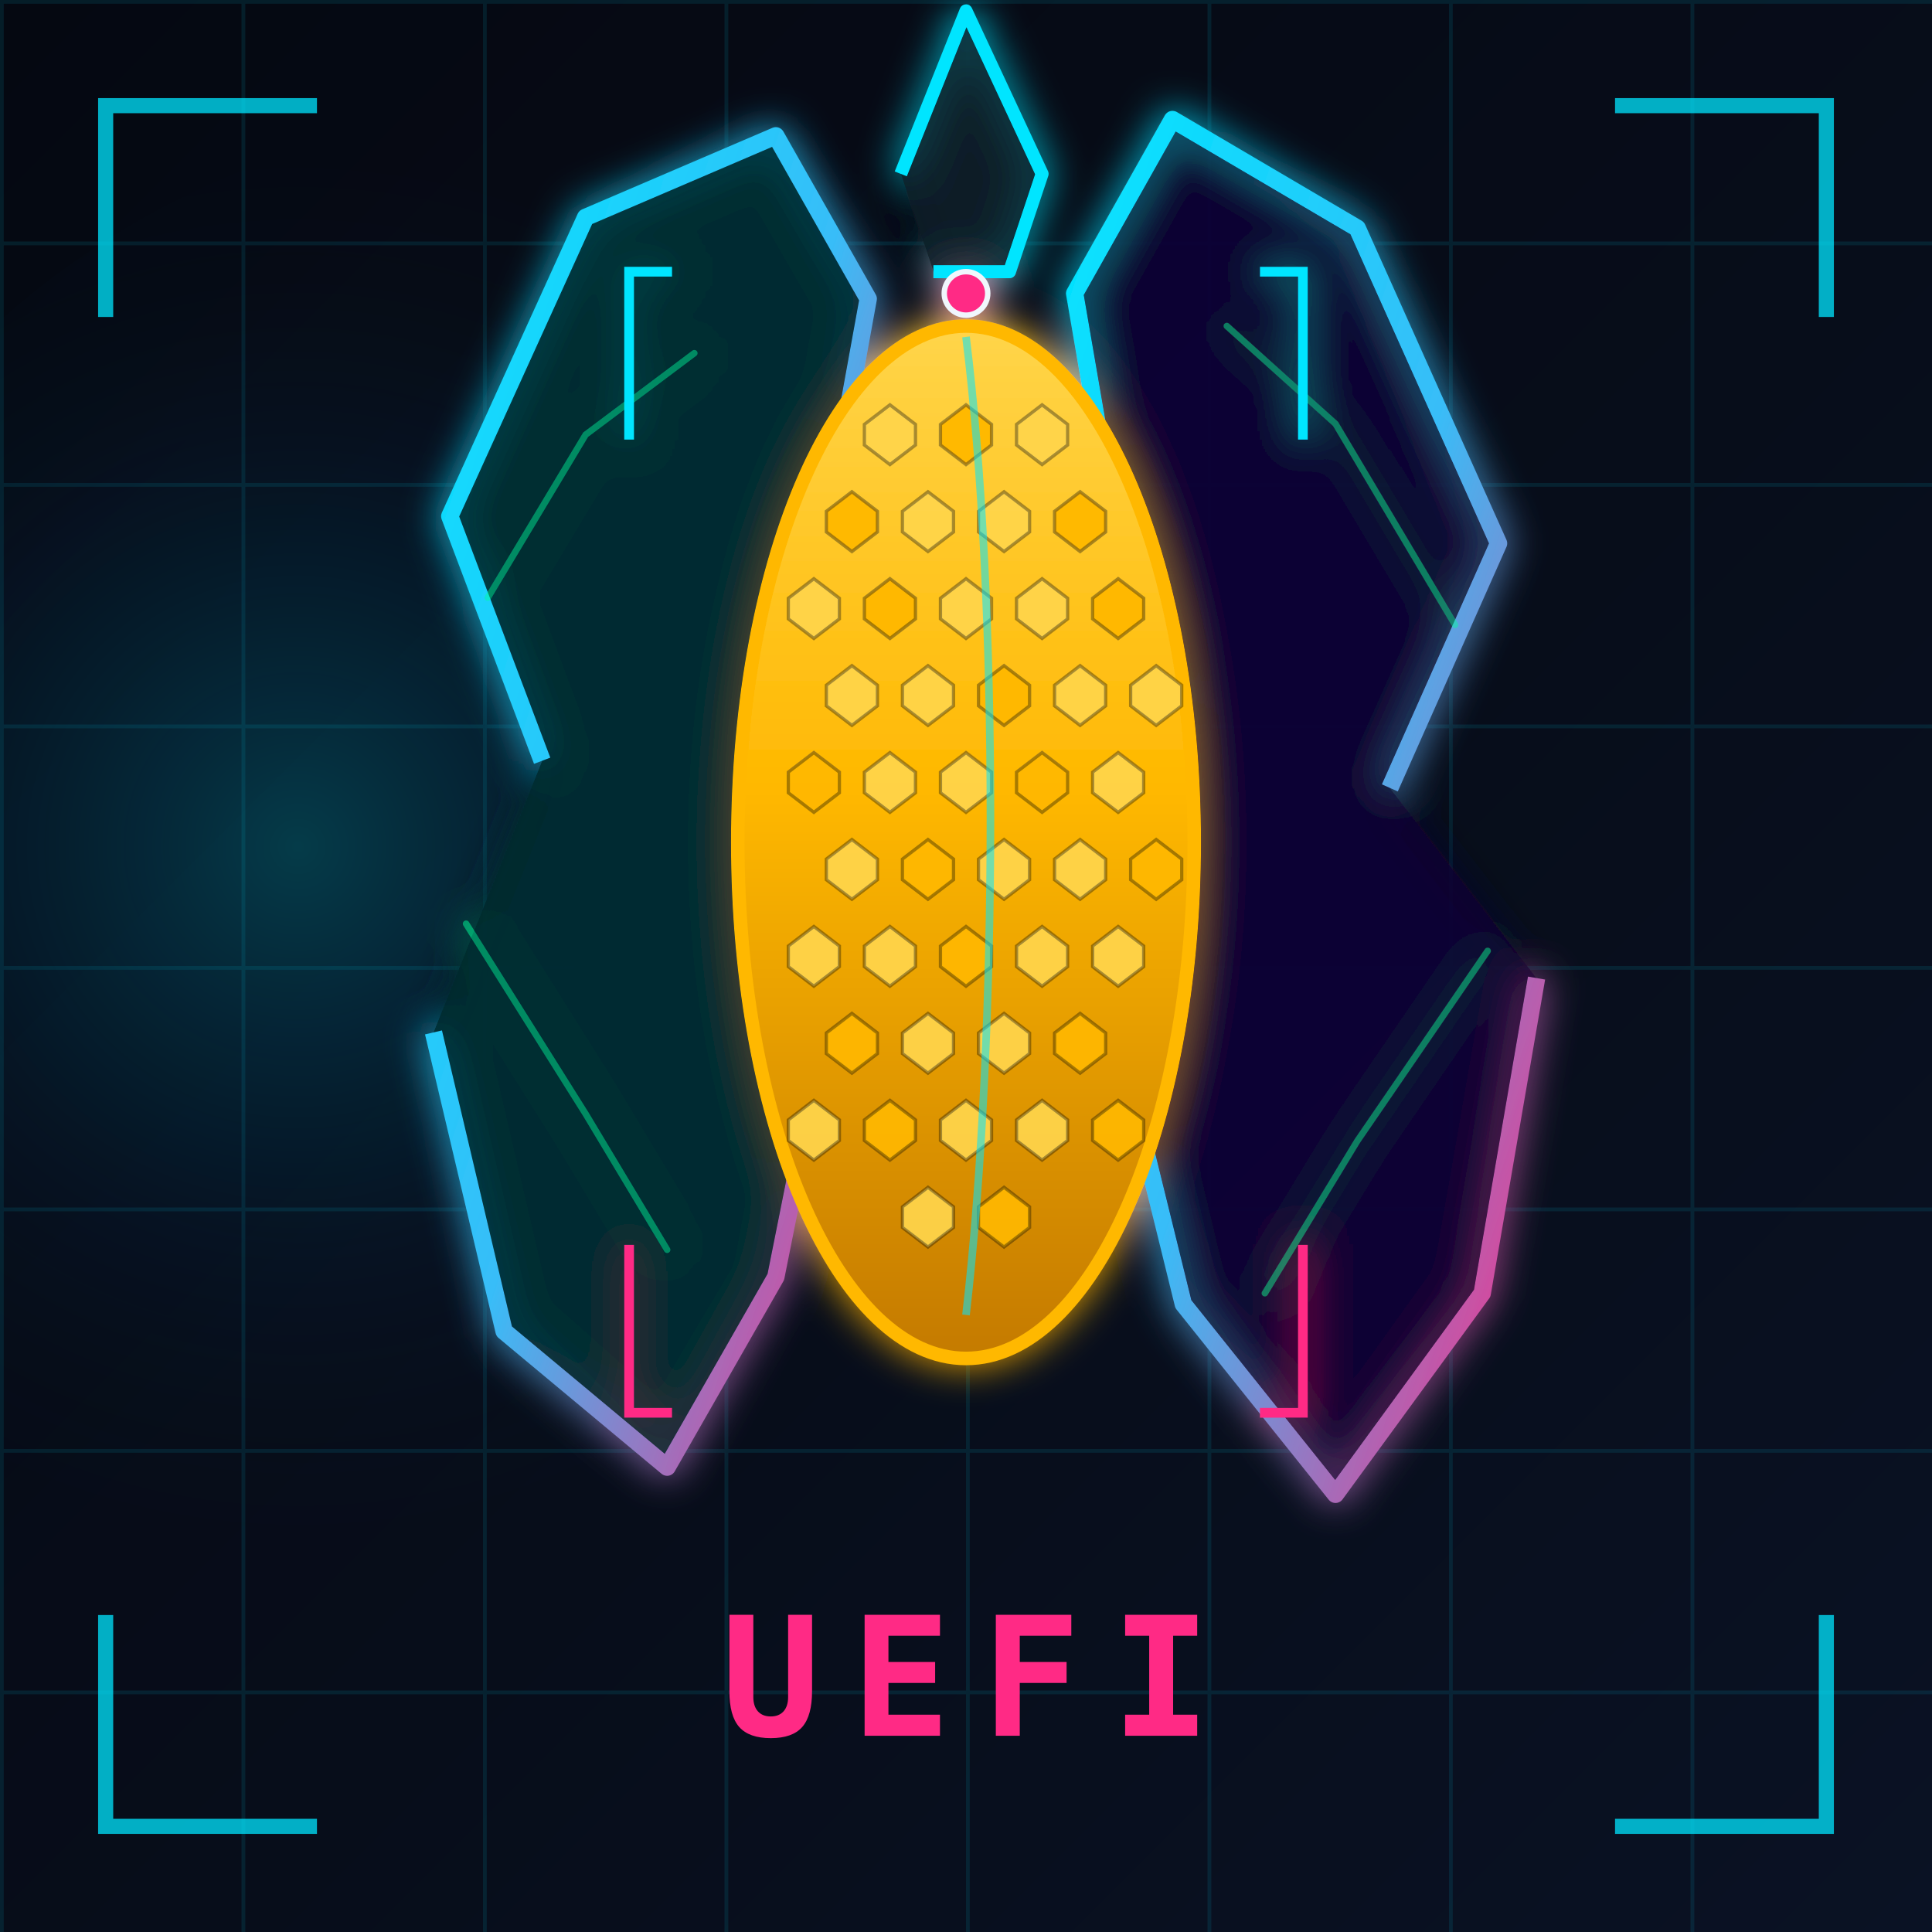
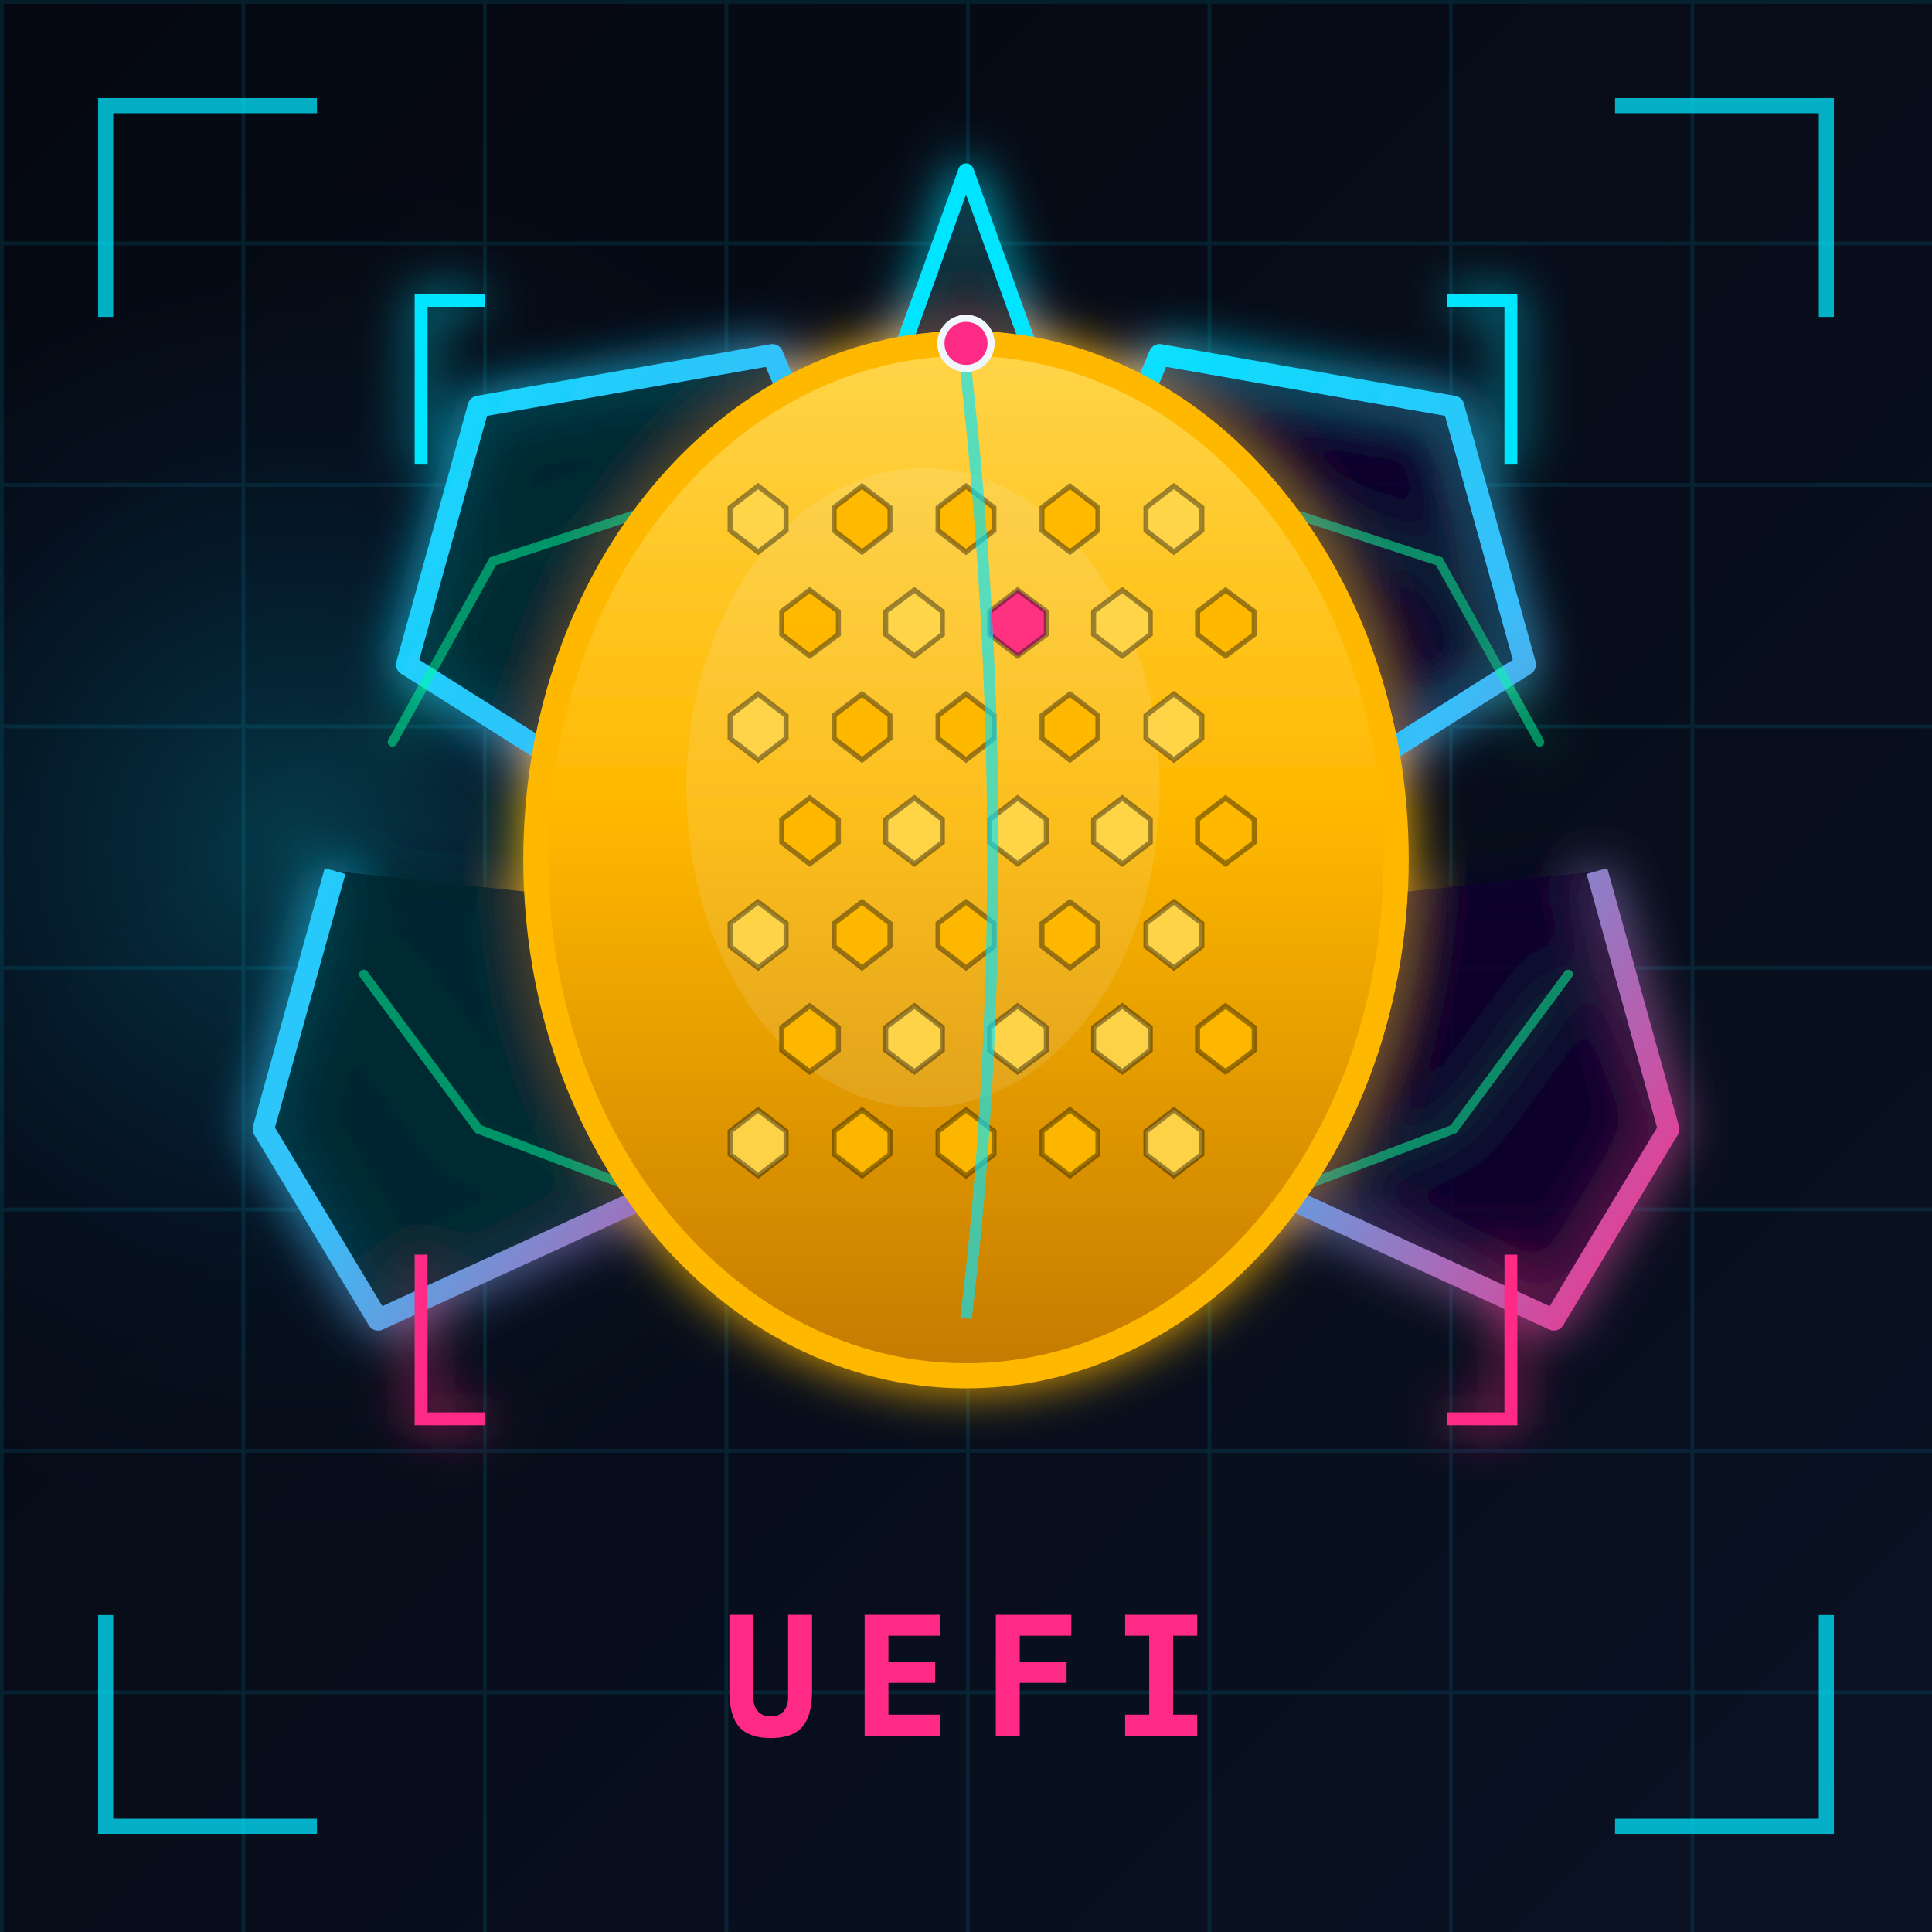
<svg xmlns="http://www.w3.org/2000/svg" width="256" height="256" viewBox="0 0 256 256" role="img">
  <defs>
    <linearGradient id="bgGrad" x1="0" y1="0" x2="1" y2="1">
      <stop offset="0%" stop-color="#050811" />
      <stop offset="55%" stop-color="#070d1a" />
      <stop offset="100%" stop-color="#0a1224" />
    </linearGradient>
    <radialGradient id="glowOrb" cx="35%" cy="45%" r="45%">
      <stop offset="0%" stop-color="#00e5ff" stop-opacity="0.22" />
      <stop offset="55%" stop-color="#0284c7" stop-opacity="0.06" />
      <stop offset="100%" stop-color="#050811" stop-opacity="0" />
    </radialGradient>
    <linearGradient id="kernelGrad" x1="0" y1="0" x2="0" y2="1">
      <stop offset="0%" stop-color="#ffd54a" />
      <stop offset="45%" stop-color="#ffb800" />
      <stop offset="100%" stop-color="#c47a00" />
    </linearGradient>
    <linearGradient id="huskGrad" x1="0" y1="0" x2="1" y2="1">
      <stop offset="0%" stop-color="#00e5ff" />
      <stop offset="50%" stop-color="#38bdf8" />
      <stop offset="100%" stop-color="#ff2a85" />
    </linearGradient>
    <linearGradient id="huskFill" x1="0" y1="0" x2="1" y2="0">
      <stop offset="0%" stop-color="#062a33" stop-opacity="0.85" />
      <stop offset="100%" stop-color="#1a0530" stop-opacity="0.55" />
    </linearGradient>
    <filter id="neonGlow" x="-40%" y="-40%" width="180%" height="180%">
      <feGaussianBlur stdDeviation="3.5" result="b" />
      <feMerge>
        <feMergeNode in="b" />
        <feMergeNode in="SourceGraphic" />
      </feMerge>
    </filter>
    <filter id="wmGlow" x="-30%" y="-40%" width="160%" height="180%">
      <feGaussianBlur stdDeviation="2.2" result="b" />
      <feMerge>
        <feMergeNode in="b" />
        <feMergeNode in="SourceGraphic" />
      </feMerge>
    </filter>
    <filter id="softGlow" x="-50%" y="-50%" width="200%" height="200%">
      <feGaussianBlur stdDeviation="6" result="b" />
      <feMerge>
        <feMergeNode in="b" />
        <feMergeNode in="SourceGraphic" />
      </feMerge>
    </filter>
    <pattern id="cyberGrid" width="32" height="32" patternUnits="userSpaceOnUse">
      <path d="M 32 0 L 0 0 0 32" fill="none" stroke="#00e5ff" stroke-opacity="0.10" stroke-width="1" />
    </pattern>
  </defs>
  <rect width="256" height="256" fill="url(#bgGrad)" />
  <rect width="256" height="256" fill="url(#cyberGrid)" />
  <circle cx="72" cy="123" r="108" fill="url(#glowOrb)" />
  <path d="M 14.0,42.0 L 14.0,14.0 L 42.0,14.0" fill="none" stroke="#00e5ff" stroke-width="2" stroke-opacity="0.75" />
  <path d="M 214.0,14.0 L 242.0,14.0 L 242.0,42.0" fill="none" stroke="#00e5ff" stroke-width="2" stroke-opacity="0.75" />
  <path d="M 14.0,214.0 L 14.0,242.0 L 42.0,242.0" fill="none" stroke="#00e5ff" stroke-width="2" stroke-opacity="0.75" />
  <path d="M 214.0,242.0 L 242.0,242.0 L 242.0,214.0" fill="none" stroke="#00e5ff" stroke-width="2" stroke-opacity="0.75" />
-   <g transform="translate(128.0,108.0) scale(0.720)" filter="url(#neonGlow)">
-     <polygon points="-78.00,-10.00 -95.00,-55.00 -70.00,-110.00 -35.00,-125.00 -18.00,-95.00 -28.00,-40.00 -22.00,20.00 -35.00,85.00 -55.00,120.00 -85.00,95.00 -98.00,40.00" fill="#062a33" fill-opacity="0.92" />
-     <polyline points="-78,-10 -95,-55 -70,-110 -35,-125 -18,-95 -28,-40 -22,20 -35,85 -55,120 -85,95 -98,40" fill="none" stroke="url(#huskGrad)" stroke-width="3.2" stroke-linejoin="round" />
-     <polygon points="78.00,-5.00 98.00,-50.00 72.00,-108.00 38.00,-128.00 20.00,-96.00 30.00,-38.00 24.00,25.00 40.00,90.00 68.00,125.00 95.00,88.00 105.00,30.00" fill="#1a0530" fill-opacity="0.75" />
-     <polyline points="78,-5 98,-50 72,-108 38,-128 20,-96 30,-38 24,25 40,90 68,125 95,88 105,30" fill="none" stroke="url(#huskGrad)" stroke-width="3.2" stroke-linejoin="round" />
-     <polygon points="-12.00,-118.00 0.00,-148.00 14.00,-118.00 8.00,-100.00 -6.00,-100.00" fill="#0a1a28" fill-opacity="0.9" />
-     <polyline points="-12,-118 0,-148 14,-118 8,-100 -6,-100" fill="none" stroke="#00e5ff" stroke-width="2.4" stroke-linejoin="round" />
-     <path d="M -88,-40 L -70,-70 L -50,-85" fill="none" stroke="#00ff9d" stroke-opacity="0.45" stroke-width="1.2" stroke-linecap="round" />
-     <path d="M -92,20 L -70,55 L -55,80" fill="none" stroke="#00ff9d" stroke-opacity="0.45" stroke-width="1.2" stroke-linecap="round" />
-     <path d="M 90,-35 L 68,-72 L 48,-90" fill="none" stroke="#00ff9d" stroke-opacity="0.45" stroke-width="1.2" stroke-linecap="round" />
-     <path d="M 96,25 L 72,60 L 55,88" fill="none" stroke="#00ff9d" stroke-opacity="0.45" stroke-width="1.2" stroke-linecap="round" />
-     <ellipse cx="0" cy="5" rx="42" ry="95" fill="url(#kernelGrad)" stroke="#ffb800" stroke-width="2.5" />
-     <polygon points="-14.00,-75.50 -9.32,-71.92 -9.32,-68.08 -14.00,-64.50 -18.68,-68.08 -18.68,-71.92" fill="#ffd54a" fill-opacity="0.92" />
-     <polygon points="-14.0,-75.5 -9.3,-71.9 -9.3,-68.1 -14.0,-64.5 -18.7,-68.1 -18.7,-71.9" fill="none" stroke="#050811" stroke-opacity="0.35" stroke-width="0.6" />
-     <polygon points="0.00,-75.50 4.67,-71.92 4.67,-68.08 0.00,-64.50 -4.67,-68.08 -4.67,-71.92" fill="#ffb800" fill-opacity="0.92" />
-     <polygon points="0.0,-75.5 4.7,-71.9 4.7,-68.1 0.0,-64.5 -4.7,-68.1 -4.7,-71.9" fill="none" stroke="#050811" stroke-opacity="0.35" stroke-width="0.6" />
-     <polygon points="14.00,-75.50 18.68,-71.92 18.68,-68.08 14.00,-64.50 9.32,-68.08 9.32,-71.92" fill="#ffd54a" fill-opacity="0.92" />
-     <polygon points="14.0,-75.5 18.7,-71.9 18.7,-68.1 14.0,-64.5 9.3,-68.1 9.3,-71.9" fill="none" stroke="#050811" stroke-opacity="0.35" stroke-width="0.6" />
-     <polygon points="-21.00,-59.50 -16.32,-55.92 -16.32,-52.08 -21.00,-48.50 -25.68,-52.08 -25.68,-55.92" fill="#ffb800" fill-opacity="0.92" />
-     <polygon points="-21.0,-59.5 -16.3,-55.9 -16.3,-52.1 -21.0,-48.5 -25.7,-52.1 -25.7,-55.9" fill="none" stroke="#050811" stroke-opacity="0.35" stroke-width="0.6" />
-     <polygon points="-7.00,-59.50 -2.33,-55.92 -2.33,-52.08 -7.00,-48.50 -11.68,-52.08 -11.68,-55.92" fill="#ffd54a" fill-opacity="0.92" />
-     <polygon points="-7.0,-59.5 -2.3,-55.9 -2.3,-52.1 -7.0,-48.5 -11.7,-52.1 -11.7,-55.9" fill="none" stroke="#050811" stroke-opacity="0.35" stroke-width="0.6" />
-     <polygon points="7.00,-59.50 11.68,-55.92 11.68,-52.08 7.00,-48.50 2.33,-52.08 2.33,-55.92" fill="#ffd54a" fill-opacity="0.92" />
-     <polygon points="7.0,-59.5 11.7,-55.9 11.7,-52.1 7.0,-48.5 2.3,-52.1 2.3,-55.9" fill="none" stroke="#050811" stroke-opacity="0.35" stroke-width="0.6" />
-     <polygon points="21.00,-59.50 25.68,-55.92 25.68,-52.08 21.00,-48.50 16.32,-52.08 16.32,-55.92" fill="#ffb800" fill-opacity="0.92" />
-     <polygon points="21.0,-59.5 25.7,-55.9 25.7,-52.1 21.0,-48.5 16.3,-52.1 16.3,-55.9" fill="none" stroke="#050811" stroke-opacity="0.35" stroke-width="0.6" />
-     <polygon points="-28.00,-43.50 -23.32,-39.92 -23.32,-36.08 -28.00,-32.50 -32.67,-36.08 -32.67,-39.92" fill="#ffd54a" fill-opacity="0.92" />
-     <polygon points="-28.0,-43.5 -23.3,-39.9 -23.3,-36.1 -28.0,-32.5 -32.7,-36.1 -32.7,-39.9" fill="none" stroke="#050811" stroke-opacity="0.35" stroke-width="0.6" />
-     <polygon points="-14.00,-43.50 -9.32,-39.92 -9.32,-36.08 -14.00,-32.50 -18.68,-36.08 -18.68,-39.92" fill="#ffb800" fill-opacity="0.92" />
-     <polygon points="-14.0,-43.5 -9.3,-39.9 -9.3,-36.1 -14.0,-32.5 -18.7,-36.1 -18.7,-39.9" fill="none" stroke="#050811" stroke-opacity="0.35" stroke-width="0.6" />
-     <polygon points="0.00,-43.50 4.67,-39.92 4.67,-36.08 0.00,-32.50 -4.67,-36.08 -4.67,-39.92" fill="#ffd54a" fill-opacity="0.92" />
-     <polygon points="0.0,-43.5 4.7,-39.9 4.7,-36.1 0.0,-32.5 -4.7,-36.1 -4.7,-39.9" fill="none" stroke="#050811" stroke-opacity="0.35" stroke-width="0.6" />
-     <polygon points="14.00,-43.50 18.68,-39.92 18.68,-36.08 14.00,-32.50 9.32,-36.08 9.32,-39.92" fill="#ffd54a" fill-opacity="0.92" />
-     <polygon points="14.0,-43.5 18.7,-39.9 18.7,-36.1 14.0,-32.5 9.3,-36.1 9.3,-39.9" fill="none" stroke="#050811" stroke-opacity="0.35" stroke-width="0.6" />
-     <polygon points="28.00,-43.50 32.67,-39.92 32.67,-36.08 28.00,-32.50 23.32,-36.08 23.32,-39.92" fill="#ffb800" fill-opacity="0.92" />
-     <polygon points="28.0,-43.5 32.7,-39.9 32.7,-36.1 28.0,-32.5 23.3,-36.1 23.3,-39.9" fill="none" stroke="#050811" stroke-opacity="0.35" stroke-width="0.6" />
-     <polygon points="-21.00,-27.50 -16.32,-23.93 -16.32,-20.07 -21.00,-16.50 -25.68,-20.07 -25.68,-23.93" fill="#ffd54a" fill-opacity="0.92" />
-     <polygon points="-21.0,-27.5 -16.3,-23.9 -16.3,-20.1 -21.0,-16.5 -25.7,-20.1 -25.7,-23.9" fill="none" stroke="#050811" stroke-opacity="0.35" stroke-width="0.6" />
-     <polygon points="-7.00,-27.50 -2.33,-23.93 -2.33,-20.07 -7.00,-16.50 -11.68,-20.07 -11.68,-23.93" fill="#ffd54a" fill-opacity="0.92" />
-     <polygon points="-7.0,-27.5 -2.3,-23.9 -2.3,-20.1 -7.0,-16.5 -11.7,-20.1 -11.7,-23.9" fill="none" stroke="#050811" stroke-opacity="0.35" stroke-width="0.6" />
-     <polygon points="7.00,-27.50 11.68,-23.93 11.68,-20.07 7.00,-16.50 2.33,-20.07 2.33,-23.93" fill="#ffb800" fill-opacity="0.92" />
-     <polygon points="7.0,-27.5 11.7,-23.9 11.7,-20.1 7.0,-16.5 2.3,-20.1 2.3,-23.9" fill="none" stroke="#050811" stroke-opacity="0.35" stroke-width="0.6" />
-     <polygon points="21.00,-27.50 25.68,-23.93 25.68,-20.07 21.00,-16.50 16.32,-20.07 16.32,-23.93" fill="#ffd54a" fill-opacity="0.92" />
-     <polygon points="21.0,-27.5 25.7,-23.9 25.7,-20.1 21.0,-16.5 16.3,-20.1 16.3,-23.9" fill="none" stroke="#050811" stroke-opacity="0.35" stroke-width="0.6" />
-     <polygon points="35.00,-27.50 39.67,-23.93 39.67,-20.07 35.00,-16.50 30.32,-20.07 30.32,-23.93" fill="#ffd54a" fill-opacity="0.92" />
-     <polygon points="35.0,-27.5 39.7,-23.9 39.7,-20.1 35.0,-16.5 30.3,-20.1 30.3,-23.9" fill="none" stroke="#050811" stroke-opacity="0.35" stroke-width="0.6" />
-     <polygon points="-28.00,-11.50 -23.32,-7.92 -23.32,-4.08 -28.00,-0.50 -32.67,-4.08 -32.67,-7.92" fill="#ffb800" fill-opacity="0.92" />
-     <polygon points="-28.0,-11.5 -23.3,-7.9 -23.3,-4.1 -28.0,-0.5 -32.7,-4.1 -32.7,-7.9" fill="none" stroke="#050811" stroke-opacity="0.35" stroke-width="0.6" />
-     <polygon points="-14.00,-11.50 -9.32,-7.92 -9.32,-4.08 -14.00,-0.50 -18.68,-4.08 -18.68,-7.92" fill="#ffd54a" fill-opacity="0.92" />
-     <polygon points="-14.0,-11.5 -9.3,-7.9 -9.3,-4.1 -14.0,-0.5 -18.7,-4.1 -18.7,-7.9" fill="none" stroke="#050811" stroke-opacity="0.35" stroke-width="0.6" />
-     <polygon points="0.00,-11.50 4.67,-7.92 4.67,-4.08 0.00,-0.50 -4.67,-4.08 -4.67,-7.92" fill="#ffd54a" fill-opacity="0.92" />
-     <polygon points="0.0,-11.5 4.7,-7.9 4.7,-4.1 0.0,-0.5 -4.7,-4.1 -4.7,-7.9" fill="none" stroke="#050811" stroke-opacity="0.35" stroke-width="0.6" />
-     <polygon points="14.00,-11.50 18.68,-7.92 18.68,-4.08 14.00,-0.50 9.32,-4.08 9.32,-7.92" fill="#ffb800" fill-opacity="0.92" />
-     <polygon points="14.0,-11.5 18.7,-7.9 18.7,-4.1 14.0,-0.5 9.3,-4.1 9.3,-7.9" fill="none" stroke="#050811" stroke-opacity="0.35" stroke-width="0.6" />
-     <polygon points="28.00,-11.50 32.67,-7.92 32.67,-4.08 28.00,-0.50 23.32,-4.08 23.32,-7.92" fill="#ffd54a" fill-opacity="0.92" />
-     <polygon points="28.0,-11.5 32.7,-7.9 32.7,-4.1 28.0,-0.5 23.3,-4.1 23.3,-7.9" fill="none" stroke="#050811" stroke-opacity="0.35" stroke-width="0.6" />
-     <polygon points="-21.00,4.50 -16.32,8.07 -16.32,11.93 -21.00,15.50 -25.68,11.93 -25.68,8.07" fill="#ffd54a" fill-opacity="0.92" />
-     <polygon points="-21.0,4.5 -16.3,8.1 -16.3,11.9 -21.0,15.5 -25.7,11.9 -25.7,8.1" fill="none" stroke="#050811" stroke-opacity="0.35" stroke-width="0.6" />
-     <polygon points="-7.00,4.50 -2.33,8.07 -2.33,11.93 -7.00,15.50 -11.68,11.93 -11.68,8.07" fill="#ffb800" fill-opacity="0.92" />
-     <polygon points="-7.0,4.5 -2.3,8.1 -2.3,11.9 -7.0,15.5 -11.7,11.9 -11.7,8.1" fill="none" stroke="#050811" stroke-opacity="0.35" stroke-width="0.6" />
-     <polygon points="7.00,4.50 11.68,8.07 11.68,11.93 7.00,15.50 2.33,11.93 2.33,8.07" fill="#ffd54a" fill-opacity="0.92" />
-     <polygon points="7.0,4.5 11.7,8.1 11.7,11.9 7.0,15.5 2.3,11.9 2.3,8.1" fill="none" stroke="#050811" stroke-opacity="0.35" stroke-width="0.6" />
-     <polygon points="21.00,4.50 25.68,8.07 25.68,11.93 21.00,15.50 16.32,11.93 16.32,8.07" fill="#ffd54a" fill-opacity="0.92" />
-     <polygon points="21.0,4.5 25.7,8.1 25.7,11.9 21.0,15.5 16.3,11.9 16.3,8.1" fill="none" stroke="#050811" stroke-opacity="0.35" stroke-width="0.6" />
-     <polygon points="35.00,4.50 39.67,8.07 39.67,11.93 35.00,15.50 30.32,11.93 30.32,8.07" fill="#ffb800" fill-opacity="0.92" />
-     <polygon points="35.0,4.5 39.7,8.1 39.7,11.9 35.0,15.5 30.3,11.9 30.3,8.1" fill="none" stroke="#050811" stroke-opacity="0.35" stroke-width="0.6" />
-     <polygon points="-28.00,20.50 -23.32,24.07 -23.32,27.93 -28.00,31.50 -32.67,27.93 -32.67,24.07" fill="#ffd54a" fill-opacity="0.92" />
-     <polygon points="-28.0,20.5 -23.3,24.1 -23.3,27.9 -28.0,31.5 -32.7,27.9 -32.7,24.1" fill="none" stroke="#050811" stroke-opacity="0.35" stroke-width="0.6" />
-     <polygon points="-14.00,20.50 -9.32,24.07 -9.32,27.93 -14.00,31.50 -18.68,27.93 -18.68,24.07" fill="#ffd54a" fill-opacity="0.92" />
-     <polygon points="-14.0,20.5 -9.3,24.1 -9.3,27.9 -14.0,31.5 -18.7,27.9 -18.7,24.1" fill="none" stroke="#050811" stroke-opacity="0.35" stroke-width="0.6" />
-     <polygon points="0.00,20.50 4.67,24.07 4.67,27.93 0.00,31.50 -4.67,27.93 -4.67,24.07" fill="#ffb800" fill-opacity="0.92" />
-     <polygon points="0.0,20.5 4.7,24.1 4.7,27.9 0.0,31.5 -4.7,27.9 -4.7,24.1" fill="none" stroke="#050811" stroke-opacity="0.35" stroke-width="0.6" />
-     <polygon points="14.00,20.50 18.68,24.07 18.68,27.93 14.00,31.50 9.32,27.93 9.32,24.07" fill="#ffd54a" fill-opacity="0.92" />
-     <polygon points="14.0,20.5 18.7,24.1 18.7,27.9 14.0,31.5 9.3,27.9 9.3,24.1" fill="none" stroke="#050811" stroke-opacity="0.35" stroke-width="0.6" />
-     <polygon points="28.00,20.50 32.67,24.07 32.67,27.93 28.00,31.50 23.32,27.93 23.32,24.07" fill="#ffd54a" fill-opacity="0.92" />
-     <polygon points="28.0,20.5 32.7,24.1 32.7,27.9 28.0,31.5 23.3,27.9 23.3,24.1" fill="none" stroke="#050811" stroke-opacity="0.35" stroke-width="0.6" />
-     <polygon points="-21.00,36.50 -16.32,40.08 -16.32,43.92 -21.00,47.50 -25.68,43.92 -25.68,40.08" fill="#ffb800" fill-opacity="0.92" />
-     <polygon points="-21.0,36.5 -16.3,40.1 -16.3,43.9 -21.0,47.5 -25.7,43.9 -25.7,40.1" fill="none" stroke="#050811" stroke-opacity="0.35" stroke-width="0.6" />
-     <polygon points="-7.00,36.50 -2.33,40.08 -2.33,43.92 -7.00,47.50 -11.68,43.92 -11.68,40.08" fill="#ffd54a" fill-opacity="0.92" />
-     <polygon points="-7.0,36.5 -2.3,40.1 -2.3,43.9 -7.0,47.5 -11.7,43.9 -11.7,40.1" fill="none" stroke="#050811" stroke-opacity="0.35" stroke-width="0.6" />
-     <polygon points="7.00,36.50 11.68,40.08 11.68,43.92 7.00,47.50 2.33,43.92 2.33,40.08" fill="#ffd54a" fill-opacity="0.92" />
-     <polygon points="7.0,36.5 11.7,40.1 11.7,43.9 7.0,47.5 2.3,43.9 2.3,40.1" fill="none" stroke="#050811" stroke-opacity="0.35" stroke-width="0.6" />
-     <polygon points="21.00,36.50 25.68,40.08 25.68,43.92 21.00,47.50 16.32,43.92 16.32,40.08" fill="#ffb800" fill-opacity="0.92" />
-     <polygon points="21.0,36.5 25.7,40.1 25.7,43.9 21.0,47.5 16.3,43.9 16.3,40.1" fill="none" stroke="#050811" stroke-opacity="0.35" stroke-width="0.6" />
-     <polygon points="-28.00,52.50 -23.32,56.08 -23.32,59.92 -28.00,63.50 -32.67,59.92 -32.67,56.08" fill="#ffd54a" fill-opacity="0.92" />
-     <polygon points="-28.0,52.5 -23.3,56.1 -23.3,59.9 -28.0,63.5 -32.7,59.9 -32.7,56.1" fill="none" stroke="#050811" stroke-opacity="0.35" stroke-width="0.6" />
-     <polygon points="-14.00,52.50 -9.32,56.08 -9.32,59.92 -14.00,63.50 -18.68,59.92 -18.68,56.08" fill="#ffb800" fill-opacity="0.92" />
-     <polygon points="-14.0,52.5 -9.3,56.1 -9.3,59.9 -14.0,63.5 -18.7,59.9 -18.7,56.1" fill="none" stroke="#050811" stroke-opacity="0.35" stroke-width="0.6" />
-     <polygon points="0.00,52.50 4.67,56.08 4.67,59.92 0.00,63.50 -4.67,59.92 -4.67,56.08" fill="#ffd54a" fill-opacity="0.92" />
-     <polygon points="0.0,52.5 4.7,56.1 4.7,59.9 0.0,63.5 -4.7,59.9 -4.7,56.1" fill="none" stroke="#050811" stroke-opacity="0.35" stroke-width="0.6" />
-     <polygon points="14.00,52.50 18.68,56.08 18.68,59.92 14.00,63.50 9.32,59.92 9.32,56.08" fill="#ffd54a" fill-opacity="0.92" />
-     <polygon points="14.0,52.5 18.7,56.1 18.7,59.9 14.0,63.5 9.3,59.9 9.3,56.1" fill="none" stroke="#050811" stroke-opacity="0.35" stroke-width="0.6" />
-     <polygon points="28.00,52.50 32.67,56.08 32.67,59.92 28.00,63.50 23.32,59.92 23.32,56.08" fill="#ffb800" fill-opacity="0.92" />
-     <polygon points="28.0,52.5 32.7,56.1 32.7,59.9 28.0,63.5 23.3,59.9 23.3,56.1" fill="none" stroke="#050811" stroke-opacity="0.35" stroke-width="0.6" />
-     <polygon points="-7.00,68.50 -2.33,72.08 -2.33,75.92 -7.00,79.50 -11.68,75.92 -11.68,72.08" fill="#ffd54a" fill-opacity="0.92" />
-     <polygon points="-7.0,68.5 -2.3,72.1 -2.3,75.9 -7.0,79.5 -11.7,75.9 -11.7,72.1" fill="none" stroke="#050811" stroke-opacity="0.35" stroke-width="0.6" />
-     <polygon points="7.00,68.50 11.68,72.08 11.68,75.92 7.00,79.50 2.33,75.92 2.33,72.08" fill="#ffb800" fill-opacity="0.92" />
-     <polygon points="7.0,68.5 11.7,72.1 11.7,75.9 7.0,79.5 2.3,75.9 2.3,72.1" fill="none" stroke="#050811" stroke-opacity="0.35" stroke-width="0.6" />
-     <path d="M 0,-88 C 6,-40 6,40 0,92" fill="none" stroke="#00e5ff" stroke-width="1.4" stroke-opacity="0.55" />
-     <circle cx="0" cy="-96" r="4" fill="#ff2a85" stroke="#f0f6fc" stroke-width="1" />
-     <path d="M -55,-100 L -62,-100 L -62,-70" fill="none" stroke="#00e5ff" stroke-width="1.8" stroke-linecap="square" />
-     <path d="M 55,-100 L 62,-100 L 62,-70" fill="none" stroke="#00e5ff" stroke-width="1.8" stroke-linecap="square" />
-     <path d="M -55,110 L -62,110 L -62,80" fill="none" stroke="#ff2a85" stroke-width="1.8" stroke-linecap="square" />
-     <path d="M 55,110 L 62,110 L 62,80" fill="none" stroke="#ff2a85" stroke-width="1.8" stroke-linecap="square" />
+   <g transform="translate(128.0,112.0) scale(0.950)" filter="url(#neonGlow)">
+     <polygon points="-21.00,10.80 -78.00,-25.20 -68.00,-61.20 -27.00,-68.40 -15.00,-39.60 -33.00,3.60 -24.00,39.60 -82.00,66.24 -98.00,39.60 -88.00,3.60" fill="#062a33" fill-opacity="0.9" />
+     <polyline points="-21.0,10.8 -78.0,-25.2 -68.0,-61.2 -27.0,-68.4 -15.0,-39.6 -33.0,3.6 -24.0,39.6 -82.0,66.2 -98.0,39.6 -88.0,3.6" fill="none" stroke="url(#huskGrad)" stroke-width="3" stroke-linejoin="round" />
+     <polygon points="21.00,10.80 78.00,-25.20 68.00,-61.20 27.00,-68.40 15.00,-39.60 33.00,3.60 24.00,39.60 82.00,66.24 98.00,39.60 88.00,3.60" fill="#1a0530" fill-opacity="0.72" />
+     <polyline points="21.0,10.8 78.0,-25.2 68.0,-61.2 27.0,-68.4 15.0,-39.6 33.0,3.6 24.0,39.6 82.0,66.2 98.0,39.6 88.0,3.6" fill="none" stroke="url(#huskGrad)" stroke-width="3" stroke-linejoin="round" />
+     <polygon points="-10.00,-66.24 0.00,-94.00 10.00,-66.24 6.00,-51.84 -6.00,-51.84" fill="#0a1a28" fill-opacity="0.88" />
+     <polyline points="-10.0,-66.2 0.0,-94.0 10.0,-66.2 6.0,-51.8 -6.0,-51.8" fill="none" stroke="#00e5ff" stroke-width="2.2" stroke-linejoin="round" />
+     <path d="M -80.0,-14.4 L -66.0,-39.6 L -33.0,-50.4" fill="none" stroke="#00ff9d" stroke-opacity="0.5" stroke-width="1.3" stroke-linecap="round" />
+     <path d="M -84.0,18.0 L -68.0,39.6 L -30.0,54.0" fill="none" stroke="#00ff9d" stroke-opacity="0.5" stroke-width="1.3" stroke-linecap="round" />
+     <path d="M 80.0,-14.4 L 66.0,-39.6 L 33.0,-50.4" fill="none" stroke="#00ff9d" stroke-opacity="0.5" stroke-width="1.3" stroke-linecap="round" />
+     <path d="M 84.0,18.0 L 68.0,39.6 L 30.0,54.0" fill="none" stroke="#00ff9d" stroke-opacity="0.5" stroke-width="1.3" stroke-linecap="round" />
+     <ellipse cx="0" cy="2" rx="60.0" ry="72.0" fill="url(#kernelGrad)" stroke="#ffb800" stroke-width="3.5" />
+     <ellipse cx="-6" cy="-8" rx="33.0" ry="44.6" fill="#f0f6fc" fill-opacity="0.12" />
+     <polygon points="-29.00,-50.12 -25.07,-47.12 -25.07,-43.88 -29.00,-40.88 -32.93,-43.88 -32.93,-47.12" fill="#ffd54a" fill-opacity="0.95" />
+     <polygon points="-29.0,-50.1 -25.1,-47.1 -25.1,-43.9 -29.0,-40.9 -32.9,-43.9 -32.9,-47.1" fill="none" stroke="#050811" stroke-opacity="0.4" stroke-width="0.7" />
+     <polygon points="-14.50,-50.12 -10.57,-47.12 -10.57,-43.88 -14.50,-40.88 -18.43,-43.88 -18.43,-47.12" fill="#ffb800" fill-opacity="0.95" />
+     <polygon points="-14.5,-50.1 -10.6,-47.1 -10.6,-43.9 -14.5,-40.9 -18.4,-43.9 -18.4,-47.1" fill="none" stroke="#050811" stroke-opacity="0.4" stroke-width="0.7" />
+     <polygon points="0.00,-50.12 3.93,-47.12 3.93,-43.88 0.00,-40.88 -3.93,-43.88 -3.93,-47.12" fill="#ffb800" fill-opacity="0.95" />
+     <polygon points="0.0,-50.1 3.9,-47.1 3.9,-43.9 0.0,-40.9 -3.9,-43.9 -3.9,-47.1" fill="none" stroke="#050811" stroke-opacity="0.4" stroke-width="0.7" />
+     <polygon points="14.50,-50.12 18.43,-47.12 18.43,-43.88 14.50,-40.88 10.57,-43.88 10.57,-47.12" fill="#ffb800" fill-opacity="0.95" />
+     <polygon points="14.5,-50.1 18.4,-47.1 18.4,-43.9 14.5,-40.9 10.6,-43.9 10.6,-47.1" fill="none" stroke="#050811" stroke-opacity="0.4" stroke-width="0.7" />
+     <polygon points="29.00,-50.12 32.93,-47.12 32.93,-43.88 29.00,-40.88 25.07,-43.88 25.07,-47.12" fill="#ffd54a" fill-opacity="0.95" />
+     <polygon points="29.0,-50.1 32.9,-47.1 32.9,-43.9 29.0,-40.9 25.1,-43.9 25.1,-47.1" fill="none" stroke="#050811" stroke-opacity="0.4" stroke-width="0.7" />
+     <polygon points="-21.75,-35.62 -17.82,-32.62 -17.82,-29.38 -21.75,-26.38 -25.68,-29.38 -25.68,-32.62" fill="#ffb800" fill-opacity="0.95" />
+     <polygon points="-21.8,-35.6 -17.8,-32.6 -17.8,-29.4 -21.8,-26.4 -25.7,-29.4 -25.7,-32.6" fill="none" stroke="#050811" stroke-opacity="0.4" stroke-width="0.7" />
+     <polygon points="-7.25,-35.62 -3.32,-32.62 -3.32,-29.38 -7.25,-26.38 -11.18,-29.38 -11.18,-32.62" fill="#ffd54a" fill-opacity="0.95" />
+     <polygon points="-7.2,-35.6 -3.3,-32.6 -3.3,-29.4 -7.2,-26.4 -11.2,-29.4 -11.2,-32.6" fill="none" stroke="#050811" stroke-opacity="0.4" stroke-width="0.7" />
+     <polygon points="7.25,-35.62 11.18,-32.62 11.18,-29.38 7.25,-26.38 3.32,-29.38 3.32,-32.62" fill="#ff2a85" fill-opacity="0.95" />
+     <polygon points="7.2,-35.6 11.2,-32.6 11.2,-29.4 7.2,-26.4 3.3,-29.4 3.3,-32.6" fill="none" stroke="#050811" stroke-opacity="0.4" stroke-width="0.7" />
+     <polygon points="21.75,-35.62 25.68,-32.62 25.68,-29.38 21.75,-26.38 17.82,-29.38 17.82,-32.62" fill="#ffd54a" fill-opacity="0.95" />
+     <polygon points="21.8,-35.6 25.7,-32.6 25.7,-29.4 21.8,-26.4 17.8,-29.4 17.8,-32.6" fill="none" stroke="#050811" stroke-opacity="0.4" stroke-width="0.7" />
+     <polygon points="36.25,-35.62 40.18,-32.62 40.18,-29.38 36.25,-26.38 32.32,-29.38 32.32,-32.62" fill="#ffb800" fill-opacity="0.95" />
+     <polygon points="36.2,-35.6 40.2,-32.6 40.2,-29.4 36.2,-26.4 32.3,-29.4 32.3,-32.6" fill="none" stroke="#050811" stroke-opacity="0.4" stroke-width="0.7" />
+     <polygon points="-29.00,-21.12 -25.07,-18.12 -25.07,-14.88 -29.00,-11.88 -32.93,-14.88 -32.93,-18.12" fill="#ffd54a" fill-opacity="0.95" />
+     <polygon points="-29.0,-21.1 -25.1,-18.1 -25.1,-14.9 -29.0,-11.9 -32.9,-14.9 -32.9,-18.1" fill="none" stroke="#050811" stroke-opacity="0.4" stroke-width="0.7" />
+     <polygon points="-14.50,-21.12 -10.57,-18.12 -10.57,-14.88 -14.50,-11.88 -18.43,-14.88 -18.43,-18.12" fill="#ffb800" fill-opacity="0.95" />
+     <polygon points="-14.5,-21.1 -10.6,-18.1 -10.6,-14.9 -14.5,-11.9 -18.4,-14.9 -18.4,-18.1" fill="none" stroke="#050811" stroke-opacity="0.4" stroke-width="0.7" />
+     <polygon points="0.00,-21.12 3.93,-18.12 3.93,-14.88 0.00,-11.88 -3.93,-14.88 -3.93,-18.12" fill="#ffb800" fill-opacity="0.95" />
+     <polygon points="0.0,-21.1 3.9,-18.1 3.9,-14.9 0.0,-11.9 -3.9,-14.9 -3.9,-18.1" fill="none" stroke="#050811" stroke-opacity="0.4" stroke-width="0.7" />
+     <polygon points="14.50,-21.12 18.43,-18.12 18.43,-14.88 14.50,-11.88 10.57,-14.88 10.57,-18.12" fill="#ffb800" fill-opacity="0.95" />
+     <polygon points="14.5,-21.1 18.4,-18.1 18.4,-14.9 14.5,-11.9 10.6,-14.9 10.6,-18.1" fill="none" stroke="#050811" stroke-opacity="0.4" stroke-width="0.7" />
+     <polygon points="29.00,-21.12 32.93,-18.12 32.93,-14.88 29.00,-11.88 25.07,-14.88 25.07,-18.12" fill="#ffd54a" fill-opacity="0.95" />
+     <polygon points="29.0,-21.1 32.9,-18.1 32.9,-14.9 29.0,-11.9 25.1,-14.9 25.1,-18.1" fill="none" stroke="#050811" stroke-opacity="0.4" stroke-width="0.7" />
+     <polygon points="-21.75,-6.62 -17.82,-3.62 -17.82,-0.38 -21.75,2.62 -25.68,-0.38 -25.68,-3.62" fill="#ffb800" fill-opacity="0.95" />
+     <polygon points="-21.8,-6.6 -17.8,-3.6 -17.8,-0.4 -21.8,2.6 -25.7,-0.4 -25.7,-3.6" fill="none" stroke="#050811" stroke-opacity="0.4" stroke-width="0.7" />
+     <polygon points="-7.25,-6.62 -3.32,-3.62 -3.32,-0.38 -7.25,2.62 -11.18,-0.38 -11.18,-3.62" fill="#ffd54a" fill-opacity="0.95" />
+     <polygon points="-7.2,-6.6 -3.3,-3.6 -3.3,-0.4 -7.2,2.6 -11.2,-0.4 -11.2,-3.6" fill="none" stroke="#050811" stroke-opacity="0.4" stroke-width="0.7" />
+     <polygon points="7.25,-6.62 11.18,-3.62 11.18,-0.38 7.25,2.62 3.32,-0.38 3.32,-3.62" fill="#ffd54a" fill-opacity="0.95" />
+     <polygon points="7.2,-6.6 11.2,-3.6 11.2,-0.4 7.2,2.6 3.3,-0.4 3.3,-3.6" fill="none" stroke="#050811" stroke-opacity="0.4" stroke-width="0.7" />
+     <polygon points="21.75,-6.62 25.68,-3.62 25.68,-0.38 21.75,2.62 17.82,-0.38 17.82,-3.62" fill="#ffd54a" fill-opacity="0.95" />
+     <polygon points="21.8,-6.6 25.7,-3.6 25.7,-0.4 21.8,2.6 17.8,-0.4 17.8,-3.6" fill="none" stroke="#050811" stroke-opacity="0.4" stroke-width="0.7" />
+     <polygon points="36.25,-6.62 40.18,-3.62 40.18,-0.38 36.25,2.62 32.32,-0.38 32.32,-3.62" fill="#ffb800" fill-opacity="0.95" />
+     <polygon points="36.2,-6.6 40.2,-3.6 40.2,-0.4 36.2,2.6 32.3,-0.4 32.3,-3.6" fill="none" stroke="#050811" stroke-opacity="0.4" stroke-width="0.7" />
+     <polygon points="-29.00,7.88 -25.07,10.88 -25.07,14.12 -29.00,17.12 -32.93,14.12 -32.93,10.88" fill="#ffd54a" fill-opacity="0.95" />
+     <polygon points="-29.0,7.9 -25.1,10.9 -25.1,14.1 -29.0,17.1 -32.9,14.1 -32.9,10.9" fill="none" stroke="#050811" stroke-opacity="0.4" stroke-width="0.7" />
+     <polygon points="-14.50,7.88 -10.57,10.88 -10.57,14.12 -14.50,17.12 -18.43,14.12 -18.43,10.88" fill="#ffb800" fill-opacity="0.95" />
+     <polygon points="-14.5,7.9 -10.6,10.9 -10.6,14.1 -14.5,17.1 -18.4,14.1 -18.4,10.9" fill="none" stroke="#050811" stroke-opacity="0.4" stroke-width="0.7" />
+     <polygon points="0.00,7.88 3.93,10.88 3.93,14.12 0.00,17.12 -3.93,14.12 -3.93,10.88" fill="#ffb800" fill-opacity="0.95" />
+     <polygon points="0.0,7.9 3.9,10.9 3.9,14.1 0.0,17.1 -3.9,14.1 -3.9,10.9" fill="none" stroke="#050811" stroke-opacity="0.4" stroke-width="0.7" />
+     <polygon points="14.50,7.88 18.43,10.88 18.43,14.12 14.50,17.12 10.57,14.12 10.57,10.88" fill="#ffb800" fill-opacity="0.95" />
+     <polygon points="14.5,7.9 18.4,10.9 18.4,14.1 14.5,17.1 10.6,14.1 10.6,10.9" fill="none" stroke="#050811" stroke-opacity="0.4" stroke-width="0.7" />
+     <polygon points="29.00,7.88 32.93,10.88 32.93,14.12 29.00,17.12 25.07,14.12 25.07,10.88" fill="#ffd54a" fill-opacity="0.95" />
+     <polygon points="29.0,7.9 32.9,10.9 32.9,14.1 29.0,17.1 25.1,14.1 25.1,10.9" fill="none" stroke="#050811" stroke-opacity="0.4" stroke-width="0.7" />
+     <polygon points="-21.75,22.38 -17.82,25.38 -17.82,28.62 -21.75,31.62 -25.68,28.62 -25.68,25.38" fill="#ffb800" fill-opacity="0.95" />
+     <polygon points="-21.8,22.4 -17.8,25.4 -17.8,28.6 -21.8,31.6 -25.7,28.6 -25.7,25.4" fill="none" stroke="#050811" stroke-opacity="0.4" stroke-width="0.7" />
+     <polygon points="-7.25,22.38 -3.32,25.38 -3.32,28.62 -7.25,31.62 -11.18,28.62 -11.18,25.38" fill="#ffd54a" fill-opacity="0.95" />
+     <polygon points="-7.2,22.4 -3.3,25.4 -3.3,28.6 -7.2,31.6 -11.2,28.6 -11.2,25.4" fill="none" stroke="#050811" stroke-opacity="0.4" stroke-width="0.7" />
+     <polygon points="7.25,22.38 11.18,25.38 11.18,28.62 7.25,31.62 3.32,28.62 3.32,25.38" fill="#ffd54a" fill-opacity="0.95" />
+     <polygon points="7.2,22.4 11.2,25.4 11.2,28.6 7.2,31.6 3.3,28.6 3.3,25.4" fill="none" stroke="#050811" stroke-opacity="0.4" stroke-width="0.7" />
+     <polygon points="21.75,22.38 25.68,25.38 25.68,28.62 21.75,31.62 17.82,28.62 17.82,25.38" fill="#ffd54a" fill-opacity="0.95" />
+     <polygon points="21.8,22.4 25.7,25.4 25.7,28.6 21.8,31.6 17.8,28.6 17.8,25.4" fill="none" stroke="#050811" stroke-opacity="0.4" stroke-width="0.7" />
+     <polygon points="36.25,22.38 40.18,25.38 40.18,28.62 36.25,31.62 32.32,28.62 32.32,25.38" fill="#ffb800" fill-opacity="0.95" />
+     <polygon points="36.2,22.4 40.2,25.4 40.2,28.6 36.2,31.6 32.3,28.6 32.3,25.4" fill="none" stroke="#050811" stroke-opacity="0.4" stroke-width="0.7" />
+     <polygon points="-29.00,36.88 -25.07,39.88 -25.07,43.12 -29.00,46.12 -32.93,43.12 -32.93,39.88" fill="#ffd54a" fill-opacity="0.95" />
+     <polygon points="-29.0,36.9 -25.1,39.9 -25.1,43.1 -29.0,46.1 -32.9,43.1 -32.9,39.9" fill="none" stroke="#050811" stroke-opacity="0.4" stroke-width="0.7" />
+     <polygon points="-14.50,36.88 -10.57,39.88 -10.57,43.12 -14.50,46.12 -18.43,43.12 -18.43,39.88" fill="#ffb800" fill-opacity="0.95" />
+     <polygon points="-14.5,36.9 -10.6,39.9 -10.6,43.1 -14.5,46.1 -18.4,43.1 -18.4,39.9" fill="none" stroke="#050811" stroke-opacity="0.4" stroke-width="0.7" />
+     <polygon points="0.00,36.88 3.93,39.88 3.93,43.12 0.00,46.12 -3.93,43.12 -3.93,39.88" fill="#ffb800" fill-opacity="0.95" />
+     <polygon points="0.0,36.9 3.9,39.9 3.9,43.1 0.0,46.1 -3.9,43.1 -3.9,39.9" fill="none" stroke="#050811" stroke-opacity="0.4" stroke-width="0.7" />
+     <polygon points="14.50,36.88 18.43,39.88 18.43,43.12 14.50,46.12 10.57,43.12 10.57,39.88" fill="#ffb800" fill-opacity="0.95" />
+     <polygon points="14.5,36.9 18.4,39.9 18.4,43.1 14.5,46.1 10.6,43.1 10.6,39.9" fill="none" stroke="#050811" stroke-opacity="0.4" stroke-width="0.7" />
+     <polygon points="29.00,36.88 32.93,39.88 32.93,43.12 29.00,46.12 25.07,43.12 25.07,39.88" fill="#ffd54a" fill-opacity="0.95" />
+     <polygon points="29.0,36.9 32.9,39.9 32.9,43.1 29.0,46.1 25.1,43.1 25.1,39.9" fill="none" stroke="#050811" stroke-opacity="0.4" stroke-width="0.7" />
+     <path d="M 0,-66.0 C 5,-21.6 5,25.2 0,66.0" fill="none" stroke="#00e5ff" stroke-width="1.6" stroke-opacity="0.65" />
+     <circle cx="0" cy="-70.0" r="3.5" fill="#ff2a85" stroke="#f0f6fc" stroke-width="1" />
+     <path d="M -68.0,-76.0 L -76.0,-76.0 L -76.0,-54.0" fill="none" stroke="#00e5ff" stroke-width="1.8" stroke-linecap="square" />
+     <path d="M 68.0,-76.0 L 76.0,-76.0 L 76.0,-54.0" fill="none" stroke="#00e5ff" stroke-width="1.8" stroke-linecap="square" />
+     <path d="M -68.0,80.0 L -76.0,80.0 L -76.0,58.0" fill="none" stroke="#ff2a85" stroke-width="1.8" stroke-linecap="square" />
+     <path d="M 68.0,80.0 L 76.0,80.0 L 76.0,58.0" fill="none" stroke="#ff2a85" stroke-width="1.8" stroke-linecap="square" />
  </g>
  <text x="128" y="230" text-anchor="middle" fill="#ff2a85" font-family="ui-monospace, SFMono-Regular, Menlo, monospace" font-size="22" font-weight="700" letter-spacing="4">UEFI</text>
</svg>
